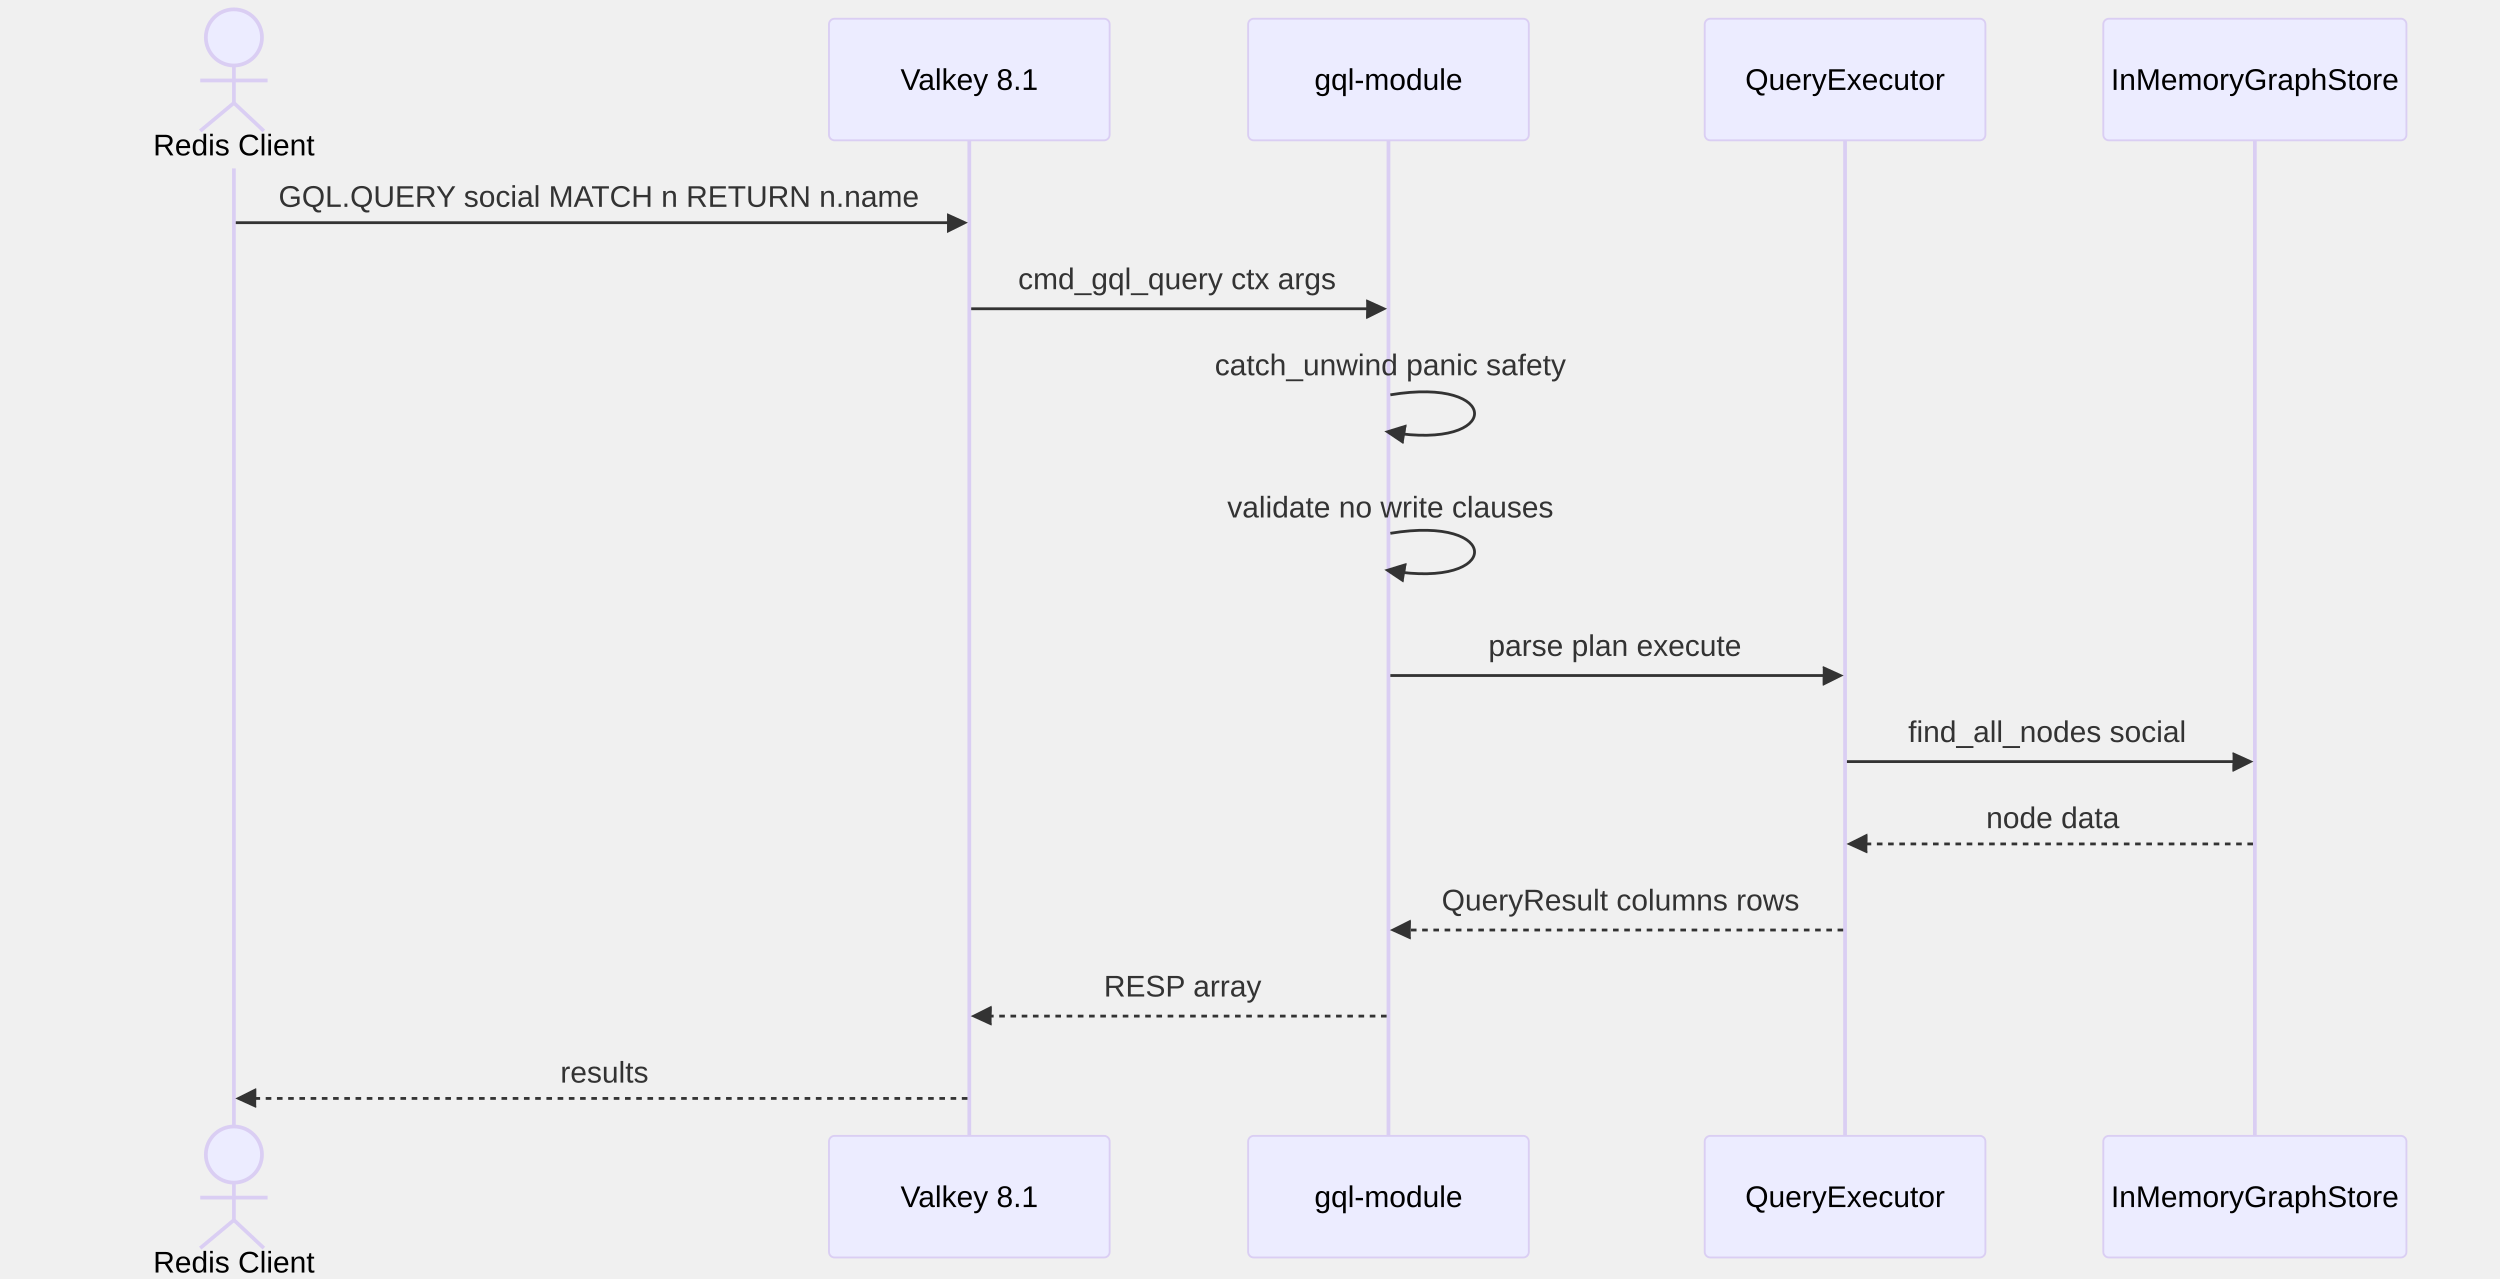
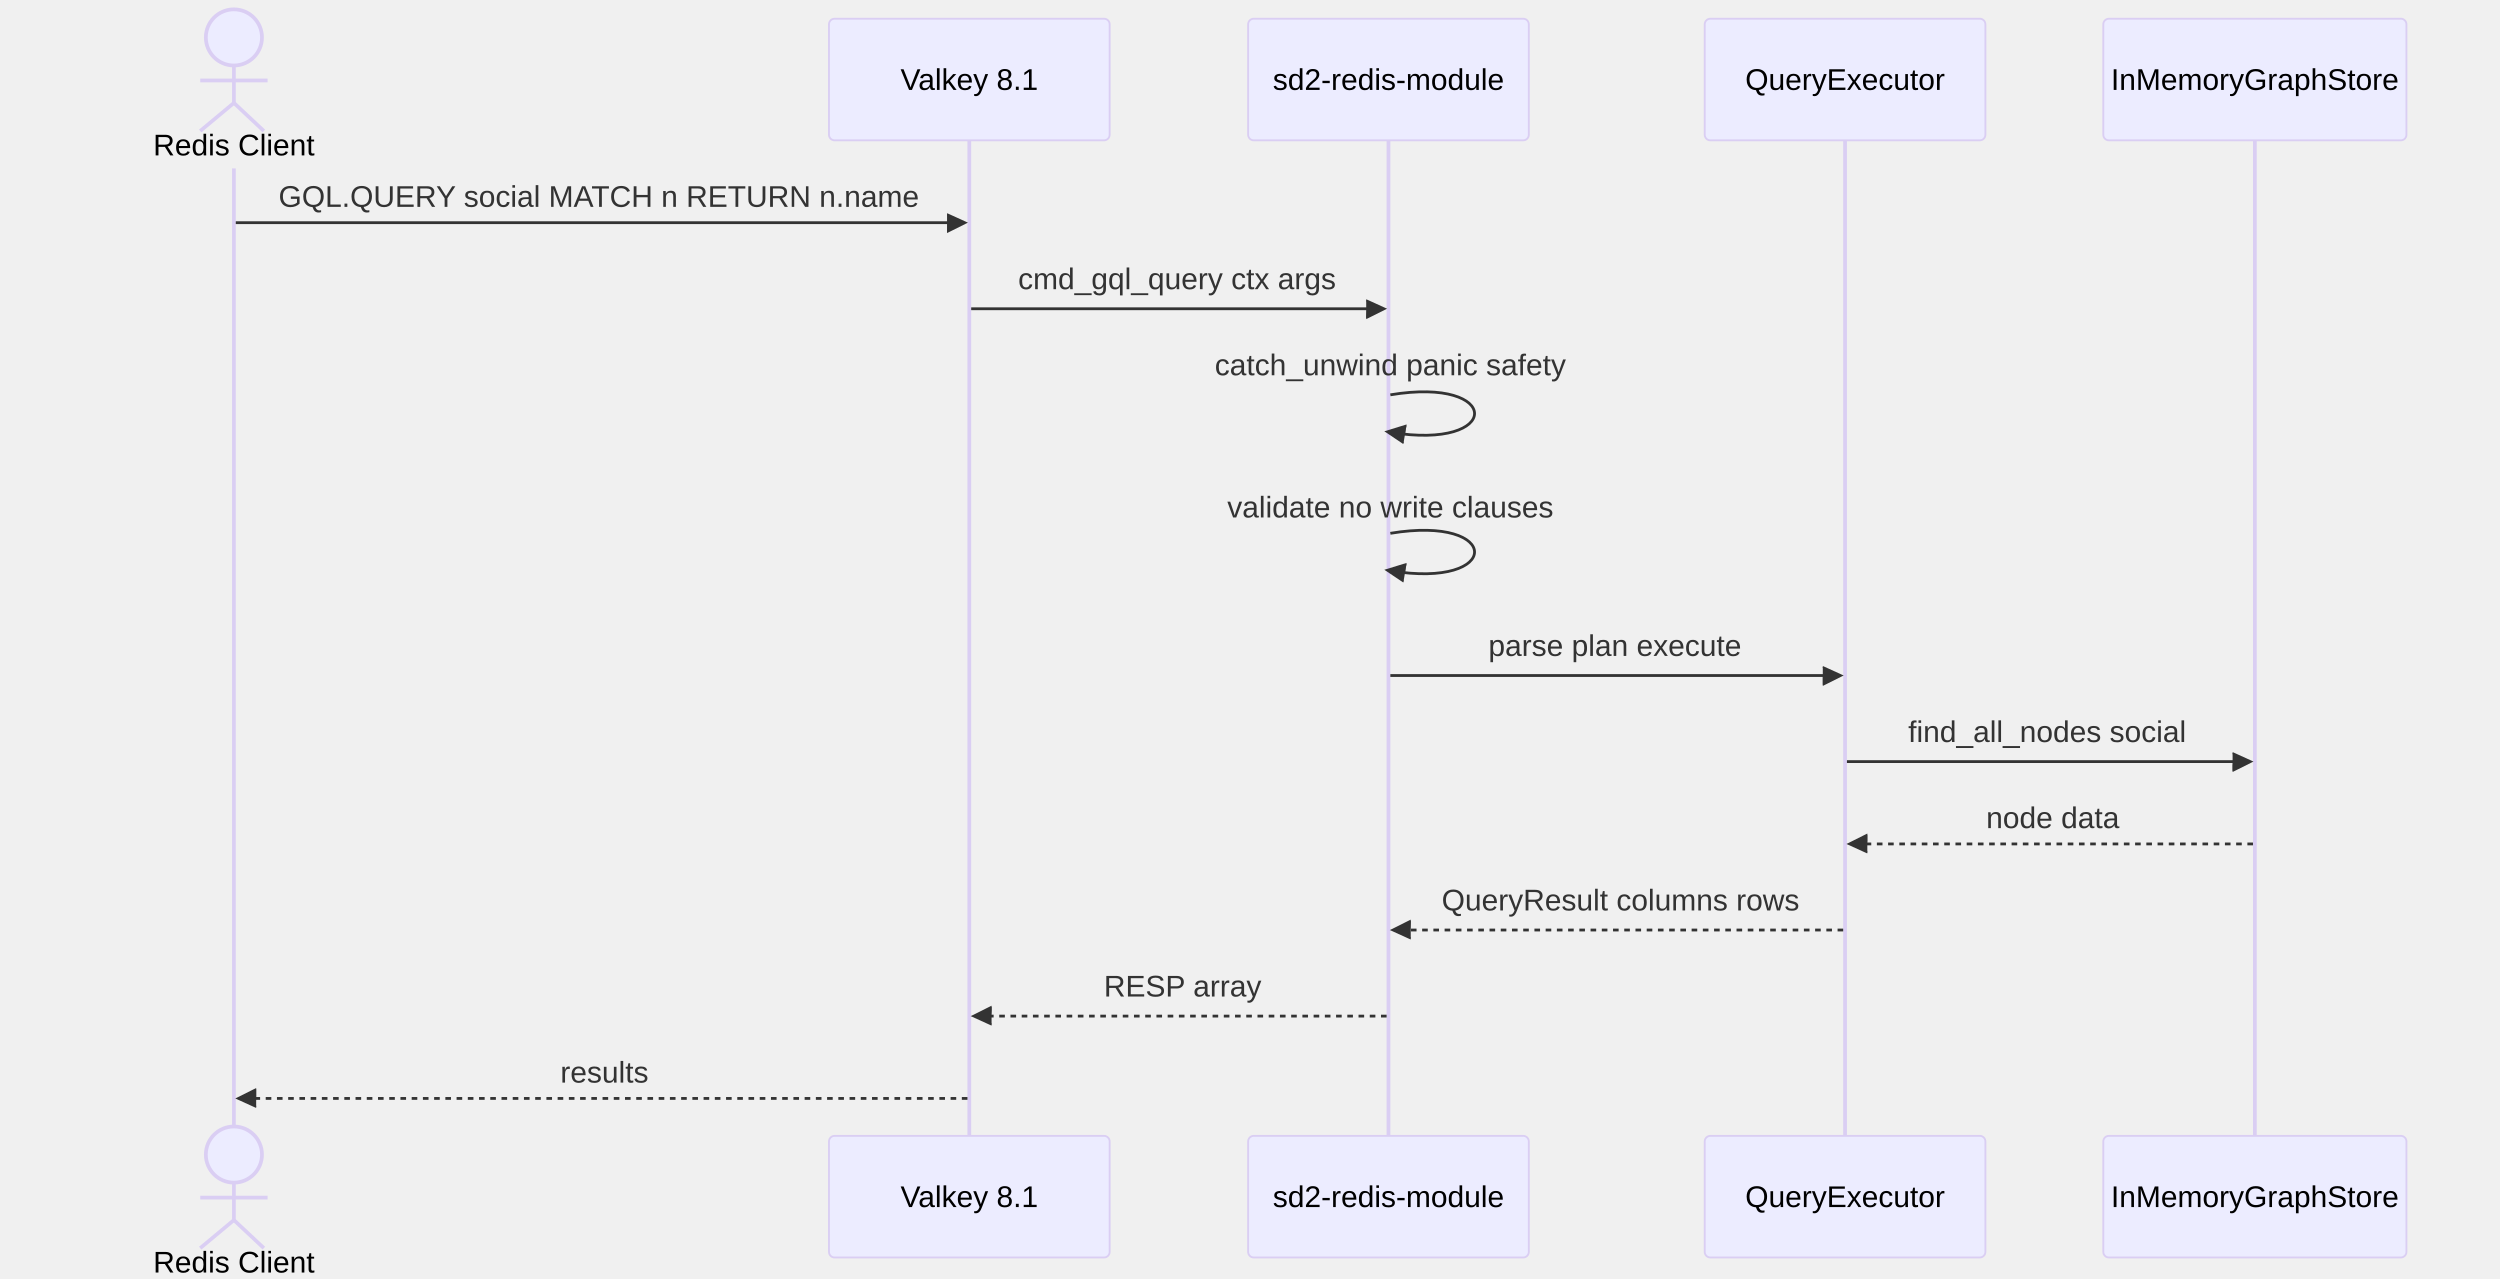
<svg xmlns="http://www.w3.org/2000/svg" id="my-svg" width="100%" style="max-width: 1336px; background-color: transparent;" viewBox="-50 -10 1336 683" role="graphics-document document" aria-roledescription="sequence">
  <g>
    <rect x="1074" y="597" fill="#eaeaea" stroke="#666" width="162" height="65" name="Store" rx="3" ry="3" class="actor actor-bottom" />
    <text x="1155" y="629.5" dominant-baseline="central" alignment-baseline="central" class="actor actor-box" style="text-anchor: middle; font-size: 16px; font-weight: 400;">
      <tspan x="1155" dy="0">InMemoryGraphStore</tspan>
    </text>
  </g>
  <g>
    <rect x="861" y="597" fill="#eaeaea" stroke="#666" width="150" height="65" name="QE" rx="3" ry="3" class="actor actor-bottom" />
    <text x="936" y="629.5" dominant-baseline="central" alignment-baseline="central" class="actor actor-box" style="text-anchor: middle; font-size: 16px; font-weight: 400;">
      <tspan x="936" dy="0">QueryExecutor</tspan>
    </text>
  </g>
  <g>
    <rect x="617" y="597" fill="#eaeaea" stroke="#666" width="150" height="65" name="Module" rx="3" ry="3" class="actor actor-bottom" />
    <text x="692" y="629.5" dominant-baseline="central" alignment-baseline="central" class="actor actor-box" style="text-anchor: middle; font-size: 16px; font-weight: 400;">
-       <tspan x="692" dy="0">gql-module</tspan>
+       <tspan x="692" dy="0">sd2-redis-module</tspan>
    </text>
  </g>
  <g>
    <rect x="393" y="597" fill="#eaeaea" stroke="#666" width="150" height="65" name="Redis" rx="3" ry="3" class="actor actor-bottom" />
    <text x="468" y="629.5" dominant-baseline="central" alignment-baseline="central" class="actor actor-box" style="text-anchor: middle; font-size: 16px; font-weight: 400;">
      <tspan x="468" dy="0">Valkey 8.1</tspan>
    </text>
  </g>
  <g />
  <g>
    <line id="actor4" x1="1155" y1="65" x2="1155" y2="597" class="actor-line 200" stroke-width="0.5px" stroke="#999" name="Store" />
    <g id="root-4">
      <rect x="1074" y="0" fill="#eaeaea" stroke="#666" width="162" height="65" name="Store" rx="3" ry="3" class="actor actor-top" />
      <text x="1155" y="32.5" dominant-baseline="central" alignment-baseline="central" class="actor actor-box" style="text-anchor: middle; font-size: 16px; font-weight: 400;">
        <tspan x="1155" dy="0">InMemoryGraphStore</tspan>
      </text>
    </g>
  </g>
  <g>
    <line id="actor3" x1="936" y1="65" x2="936" y2="597" class="actor-line 200" stroke-width="0.5px" stroke="#999" name="QE" />
    <g id="root-3">
      <rect x="861" y="0" fill="#eaeaea" stroke="#666" width="150" height="65" name="QE" rx="3" ry="3" class="actor actor-top" />
      <text x="936" y="32.5" dominant-baseline="central" alignment-baseline="central" class="actor actor-box" style="text-anchor: middle; font-size: 16px; font-weight: 400;">
        <tspan x="936" dy="0">QueryExecutor</tspan>
      </text>
    </g>
  </g>
  <g>
    <line id="actor2" x1="692" y1="65" x2="692" y2="597" class="actor-line 200" stroke-width="0.5px" stroke="#999" name="Module" />
    <g id="root-2">
      <rect x="617" y="0" fill="#eaeaea" stroke="#666" width="150" height="65" name="Module" rx="3" ry="3" class="actor actor-top" />
      <text x="692" y="32.5" dominant-baseline="central" alignment-baseline="central" class="actor actor-box" style="text-anchor: middle; font-size: 16px; font-weight: 400;">
-         <tspan x="692" dy="0">gql-module</tspan>
+         <tspan x="692" dy="0">sd2-redis-module</tspan>
      </text>
    </g>
  </g>
  <g>
    <line id="actor1" x1="468" y1="65" x2="468" y2="597" class="actor-line 200" stroke-width="0.5px" stroke="#999" name="Redis" />
    <g id="root-1">
      <rect x="393" y="0" fill="#eaeaea" stroke="#666" width="150" height="65" name="Redis" rx="3" ry="3" class="actor actor-top" />
      <text x="468" y="32.5" dominant-baseline="central" alignment-baseline="central" class="actor actor-box" style="text-anchor: middle; font-size: 16px; font-weight: 400;">
        <tspan x="468" dy="0">Valkey 8.1</tspan>
      </text>
    </g>
  </g>
  <g>
    <line id="actor0" x1="75" y1="80" x2="75" y2="597" class="actor-line 200" stroke-width="0.5px" stroke="#999" name="Client" />
  </g>
  <style>#my-svg{font-family:"trebuchet ms",verdana,arial,sans-serif;font-size:16px;fill:#333;}@keyframes edge-animation-frame{from{stroke-dashoffset:0;}}@keyframes dash{to{stroke-dashoffset:0;}}#my-svg .edge-animation-slow{stroke-dasharray:9,5!important;stroke-dashoffset:900;animation:dash 50s linear infinite;stroke-linecap:round;}#my-svg .edge-animation-fast{stroke-dasharray:9,5!important;stroke-dashoffset:900;animation:dash 20s linear infinite;stroke-linecap:round;}#my-svg .error-icon{fill:#552222;}#my-svg .error-text{fill:#552222;stroke:#552222;}#my-svg .edge-thickness-normal{stroke-width:1px;}#my-svg .edge-thickness-thick{stroke-width:3.5px;}#my-svg .edge-pattern-solid{stroke-dasharray:0;}#my-svg .edge-thickness-invisible{stroke-width:0;fill:none;}#my-svg .edge-pattern-dashed{stroke-dasharray:3;}#my-svg .edge-pattern-dotted{stroke-dasharray:2;}#my-svg .marker{fill:#333333;stroke:#333333;}#my-svg .marker.cross{stroke:#333333;}#my-svg svg{font-family:"trebuchet ms",verdana,arial,sans-serif;font-size:16px;}#my-svg p{margin:0;}#my-svg .actor{stroke:hsl(259.626, 59.777%, 87.902%);fill:#ECECFF;}#my-svg text.actor&gt;tspan{fill:black;stroke:none;}#my-svg .actor-line{stroke:hsl(259.626, 59.777%, 87.902%);}#my-svg .innerArc{stroke-width:1.5;stroke-dasharray:none;}#my-svg .messageLine0{stroke-width:1.5;stroke-dasharray:none;stroke:#333;}#my-svg .messageLine1{stroke-width:1.5;stroke-dasharray:2,2;stroke:#333;}#my-svg #arrowhead path{fill:#333;stroke:#333;}#my-svg .sequenceNumber{fill:white;}#my-svg #sequencenumber{fill:#333;}#my-svg #crosshead path{fill:#333;stroke:#333;}#my-svg .messageText{fill:#333;stroke:none;}#my-svg .labelBox{stroke:hsl(259.626, 59.777%, 87.902%);fill:#ECECFF;}#my-svg .labelText,#my-svg .labelText&gt;tspan{fill:black;stroke:none;}#my-svg .loopText,#my-svg .loopText&gt;tspan{fill:black;stroke:none;}#my-svg .loopLine{stroke-width:2px;stroke-dasharray:2,2;stroke:hsl(259.626, 59.777%, 87.902%);fill:hsl(259.626, 59.777%, 87.902%);}#my-svg .note{stroke:#aaaa33;fill:#fff5ad;}#my-svg .noteText,#my-svg .noteText&gt;tspan{fill:black;stroke:none;}#my-svg .activation0{fill:#f4f4f4;stroke:#666;}#my-svg .activation1{fill:#f4f4f4;stroke:#666;}#my-svg .activation2{fill:#f4f4f4;stroke:#666;}#my-svg .actorPopupMenu{position:absolute;}#my-svg .actorPopupMenuPanel{position:absolute;fill:#ECECFF;box-shadow:0px 8px 16px 0px rgba(0,0,0,0.2);filter:drop-shadow(3px 5px 2px rgb(0 0 0 / 0.4));}#my-svg .actor-man line{stroke:hsl(259.626, 59.777%, 87.902%);fill:#ECECFF;}#my-svg .actor-man circle,#my-svg line{stroke:hsl(259.626, 59.777%, 87.902%);fill:#ECECFF;stroke-width:2px;}#my-svg :root{--mermaid-font-family:"trebuchet ms",verdana,arial,sans-serif;}</style>
  <g />
  <defs>
    <symbol id="computer" width="24" height="24">
      <path transform="scale(.5)" d="M2 2v13h20v-13h-20zm18 11h-16v-9h16v9zm-10.228 6l.466-1h3.524l.467 1h-4.457zm14.228 3h-24l2-6h2.104l-1.33 4h18.45l-1.297-4h2.073l2 6zm-5-10h-14v-7h14v7z" />
    </symbol>
  </defs>
  <defs>
    <symbol id="database" fill-rule="evenodd" clip-rule="evenodd">
      <path transform="scale(.5)" d="M12.258.001l.256.004.255.005.253.008.251.01.249.012.247.015.246.016.242.019.241.02.239.023.236.024.233.027.231.028.229.031.225.032.223.034.22.036.217.038.214.04.211.041.208.043.205.045.201.046.198.048.194.05.191.051.187.053.183.054.18.056.175.057.172.059.168.06.163.061.16.063.155.064.15.066.074.033.073.033.071.034.07.034.069.035.068.035.067.035.066.035.064.036.064.036.062.036.06.036.06.037.058.037.058.037.055.038.055.038.053.038.052.038.051.039.05.039.048.039.047.039.045.04.044.04.043.04.041.04.04.041.039.041.037.041.036.041.034.041.033.042.032.042.03.042.029.042.027.042.026.043.024.043.023.043.021.043.02.043.018.044.017.043.015.044.013.044.012.044.011.045.009.044.007.045.006.045.004.045.002.045.001.045v17l-.001.045-.002.045-.004.045-.006.045-.007.045-.009.044-.011.045-.012.044-.013.044-.015.044-.017.043-.018.044-.02.043-.021.043-.023.043-.024.043-.026.043-.027.042-.029.042-.03.042-.032.042-.033.042-.034.041-.036.041-.037.041-.039.041-.04.041-.041.04-.043.04-.044.04-.045.04-.047.039-.048.039-.05.039-.051.039-.052.038-.053.038-.055.038-.055.038-.058.037-.058.037-.06.037-.06.036-.062.036-.064.036-.064.036-.066.035-.067.035-.068.035-.069.035-.07.034-.071.034-.073.033-.074.033-.15.066-.155.064-.16.063-.163.061-.168.06-.172.059-.175.057-.18.056-.183.054-.187.053-.191.051-.194.05-.198.048-.201.046-.205.045-.208.043-.211.041-.214.04-.217.038-.22.036-.223.034-.225.032-.229.031-.231.028-.233.027-.236.024-.239.023-.241.02-.242.019-.246.016-.247.015-.249.012-.251.01-.253.008-.255.005-.256.004-.258.001-.258-.001-.256-.004-.255-.005-.253-.008-.251-.01-.249-.012-.247-.015-.245-.016-.243-.019-.241-.02-.238-.023-.236-.024-.234-.027-.231-.028-.228-.031-.226-.032-.223-.034-.22-.036-.217-.038-.214-.04-.211-.041-.208-.043-.204-.045-.201-.046-.198-.048-.195-.05-.19-.051-.187-.053-.184-.054-.179-.056-.176-.057-.172-.059-.167-.06-.164-.061-.159-.063-.155-.064-.151-.066-.074-.033-.072-.033-.072-.034-.07-.034-.069-.035-.068-.035-.067-.035-.066-.035-.064-.036-.063-.036-.062-.036-.061-.036-.06-.037-.058-.037-.057-.037-.056-.038-.055-.038-.053-.038-.052-.038-.051-.039-.049-.039-.049-.039-.046-.039-.046-.04-.044-.04-.043-.04-.041-.04-.04-.041-.039-.041-.037-.041-.036-.041-.034-.041-.033-.042-.032-.042-.03-.042-.029-.042-.027-.042-.026-.043-.024-.043-.023-.043-.021-.043-.02-.043-.018-.044-.017-.043-.015-.044-.013-.044-.012-.044-.011-.045-.009-.044-.007-.045-.006-.045-.004-.045-.002-.045-.001-.045v-17l.001-.045.002-.045.004-.045.006-.045.007-.045.009-.044.011-.045.012-.044.013-.044.015-.044.017-.043.018-.044.02-.043.021-.043.023-.043.024-.043.026-.043.027-.042.029-.042.03-.042.032-.042.033-.042.034-.041.036-.041.037-.041.039-.041.04-.041.041-.04.043-.04.044-.04.046-.04.046-.039.049-.039.049-.039.051-.039.052-.038.053-.038.055-.038.056-.038.057-.037.058-.037.06-.037.061-.036.062-.036.063-.036.064-.036.066-.035.067-.035.068-.035.069-.035.07-.034.072-.034.072-.033.074-.033.151-.066.155-.064.159-.063.164-.061.167-.06.172-.059.176-.057.179-.056.184-.054.187-.053.19-.051.195-.05.198-.048.201-.046.204-.045.208-.043.211-.041.214-.04.217-.038.22-.036.223-.034.226-.032.228-.031.231-.028.234-.027.236-.024.238-.023.241-.02.243-.019.245-.016.247-.015.249-.012.251-.01.253-.008.255-.005.256-.004.258-.001.258.001zm-9.258 20.499v.01l.001.021.003.021.004.022.005.021.006.022.007.022.009.023.01.022.011.023.012.023.013.023.015.023.016.024.017.023.018.024.019.024.021.024.022.025.023.024.024.025.052.049.056.05.061.051.066.051.07.051.075.051.079.052.084.052.088.052.092.052.097.052.102.051.105.052.11.052.114.051.119.051.123.051.127.05.131.05.135.05.139.048.144.049.147.047.152.047.155.047.16.045.163.045.167.043.171.043.176.041.178.041.183.039.187.039.19.037.194.035.197.035.202.033.204.031.209.03.212.029.216.027.219.025.222.024.226.021.23.02.233.018.236.016.24.015.243.012.246.01.249.008.253.005.256.004.259.001.26-.001.257-.004.254-.005.25-.008.247-.011.244-.012.241-.014.237-.016.233-.018.231-.021.226-.021.224-.024.22-.026.216-.027.212-.028.21-.031.205-.031.202-.034.198-.034.194-.036.191-.037.187-.039.183-.04.179-.04.175-.042.172-.043.168-.044.163-.045.16-.046.155-.046.152-.047.148-.048.143-.049.139-.049.136-.05.131-.05.126-.05.123-.051.118-.052.114-.051.11-.052.106-.052.101-.052.096-.052.092-.052.088-.053.083-.051.079-.052.074-.052.07-.051.065-.051.06-.051.056-.05.051-.05.023-.024.023-.025.021-.024.02-.024.019-.024.018-.024.017-.024.015-.023.014-.024.013-.023.012-.023.01-.023.01-.022.008-.022.006-.022.006-.022.004-.022.004-.021.001-.021.001-.021v-4.127l-.077.055-.08.053-.083.054-.085.053-.087.052-.09.052-.093.051-.095.05-.097.05-.1.049-.102.049-.105.048-.106.047-.109.047-.111.046-.114.045-.115.045-.118.044-.12.043-.122.042-.124.042-.126.041-.128.04-.13.04-.132.038-.134.038-.135.037-.138.037-.139.035-.142.035-.143.034-.144.033-.147.032-.148.031-.15.03-.151.03-.153.029-.154.027-.156.027-.158.026-.159.025-.161.024-.162.023-.163.022-.165.021-.166.02-.167.019-.169.018-.169.017-.171.016-.173.015-.173.014-.175.013-.175.012-.177.011-.178.01-.179.008-.179.008-.181.006-.182.005-.182.004-.184.003-.184.002h-.37l-.184-.002-.184-.003-.182-.004-.182-.005-.181-.006-.179-.008-.179-.008-.178-.01-.176-.011-.176-.012-.175-.013-.173-.014-.172-.015-.171-.016-.17-.017-.169-.018-.167-.019-.166-.02-.165-.021-.163-.022-.162-.023-.161-.024-.159-.025-.157-.026-.156-.027-.155-.027-.153-.029-.151-.03-.15-.03-.148-.031-.146-.032-.145-.033-.143-.034-.141-.035-.14-.035-.137-.037-.136-.037-.134-.038-.132-.038-.13-.04-.128-.04-.126-.041-.124-.042-.122-.042-.12-.044-.117-.043-.116-.045-.113-.045-.112-.046-.109-.047-.106-.047-.105-.048-.102-.049-.1-.049-.097-.05-.095-.05-.093-.052-.09-.051-.087-.052-.085-.053-.083-.054-.08-.054-.077-.054v4.127zm0-5.654v.011l.001.021.003.021.004.021.005.022.006.022.007.022.009.022.01.022.011.023.012.023.013.023.015.024.016.023.017.024.018.024.019.024.021.024.022.024.023.025.024.024.052.05.056.05.061.05.066.051.07.051.075.052.079.051.084.052.088.052.092.052.097.052.102.052.105.052.11.051.114.051.119.052.123.05.127.051.131.05.135.049.139.049.144.048.147.048.152.047.155.046.16.045.163.045.167.044.171.042.176.042.178.04.183.04.187.038.19.037.194.036.197.034.202.033.204.032.209.03.212.028.216.027.219.025.222.024.226.022.23.02.233.018.236.016.24.014.243.012.246.01.249.008.253.006.256.003.259.001.26-.001.257-.003.254-.006.25-.008.247-.01.244-.012.241-.015.237-.016.233-.018.231-.02.226-.022.224-.024.22-.025.216-.027.212-.029.21-.03.205-.032.202-.033.198-.035.194-.036.191-.037.187-.039.183-.039.179-.041.175-.042.172-.043.168-.044.163-.045.16-.045.155-.047.152-.047.148-.048.143-.048.139-.05.136-.049.131-.05.126-.051.123-.051.118-.051.114-.052.11-.052.106-.052.101-.052.096-.052.092-.052.088-.052.083-.052.079-.052.074-.051.07-.052.065-.051.06-.05.056-.051.051-.049.023-.025.023-.024.021-.025.02-.024.019-.024.018-.024.017-.024.015-.023.014-.023.013-.024.012-.022.01-.023.01-.023.008-.022.006-.022.006-.022.004-.021.004-.022.001-.021.001-.021v-4.139l-.077.054-.08.054-.083.054-.085.052-.087.053-.09.051-.093.051-.095.051-.097.05-.1.049-.102.049-.105.048-.106.047-.109.047-.111.046-.114.045-.115.044-.118.044-.12.044-.122.042-.124.042-.126.041-.128.04-.13.039-.132.039-.134.038-.135.037-.138.036-.139.036-.142.035-.143.033-.144.033-.147.033-.148.031-.15.03-.151.03-.153.028-.154.028-.156.027-.158.026-.159.025-.161.024-.162.023-.163.022-.165.021-.166.02-.167.019-.169.018-.169.017-.171.016-.173.015-.173.014-.175.013-.175.012-.177.011-.178.009-.179.009-.179.007-.181.007-.182.005-.182.004-.184.003-.184.002h-.37l-.184-.002-.184-.003-.182-.004-.182-.005-.181-.007-.179-.007-.179-.009-.178-.009-.176-.011-.176-.012-.175-.013-.173-.014-.172-.015-.171-.016-.17-.017-.169-.018-.167-.019-.166-.02-.165-.021-.163-.022-.162-.023-.161-.024-.159-.025-.157-.026-.156-.027-.155-.028-.153-.028-.151-.03-.15-.03-.148-.031-.146-.033-.145-.033-.143-.033-.141-.035-.14-.036-.137-.036-.136-.037-.134-.038-.132-.039-.13-.039-.128-.04-.126-.041-.124-.042-.122-.043-.12-.043-.117-.044-.116-.044-.113-.046-.112-.046-.109-.046-.106-.047-.105-.048-.102-.049-.1-.049-.097-.05-.095-.051-.093-.051-.09-.051-.087-.053-.085-.052-.083-.054-.08-.054-.077-.054v4.139zm0-5.666v.011l.001.02.003.022.004.021.005.022.006.021.007.022.009.023.01.022.011.023.012.023.013.023.015.023.016.024.017.024.018.023.019.024.021.025.022.024.023.024.024.025.052.05.056.05.061.05.066.051.07.051.075.052.079.051.084.052.088.052.092.052.097.052.102.052.105.051.11.052.114.051.119.051.123.051.127.05.131.05.135.05.139.049.144.048.147.048.152.047.155.046.16.045.163.045.167.043.171.043.176.042.178.04.183.04.187.038.19.037.194.036.197.034.202.033.204.032.209.03.212.028.216.027.219.025.222.024.226.021.23.02.233.018.236.017.24.014.243.012.246.01.249.008.253.006.256.003.259.001.26-.001.257-.003.254-.006.25-.008.247-.01.244-.013.241-.014.237-.016.233-.018.231-.02.226-.022.224-.024.22-.025.216-.027.212-.029.21-.03.205-.032.202-.033.198-.035.194-.036.191-.037.187-.039.183-.039.179-.041.175-.042.172-.043.168-.044.163-.045.16-.045.155-.047.152-.047.148-.048.143-.049.139-.049.136-.049.131-.051.126-.05.123-.051.118-.052.114-.051.11-.052.106-.052.101-.052.096-.052.092-.052.088-.052.083-.052.079-.052.074-.052.07-.051.065-.051.06-.051.056-.05.051-.049.023-.025.023-.025.021-.024.02-.024.019-.024.018-.024.017-.024.015-.023.014-.024.013-.023.012-.023.01-.022.01-.023.008-.022.006-.022.006-.022.004-.022.004-.021.001-.021.001-.021v-4.153l-.077.054-.08.054-.083.053-.085.053-.087.053-.09.051-.093.051-.095.051-.097.05-.1.049-.102.048-.105.048-.106.048-.109.046-.111.046-.114.046-.115.044-.118.044-.12.043-.122.043-.124.042-.126.041-.128.04-.13.039-.132.039-.134.038-.135.037-.138.036-.139.036-.142.034-.143.034-.144.033-.147.032-.148.032-.15.03-.151.03-.153.028-.154.028-.156.027-.158.026-.159.024-.161.024-.162.023-.163.023-.165.021-.166.02-.167.019-.169.018-.169.017-.171.016-.173.015-.173.014-.175.013-.175.012-.177.01-.178.01-.179.009-.179.007-.181.006-.182.006-.182.004-.184.003-.184.001-.185.001-.185-.001-.184-.001-.184-.003-.182-.004-.182-.006-.181-.006-.179-.007-.179-.009-.178-.01-.176-.01-.176-.012-.175-.013-.173-.014-.172-.015-.171-.016-.17-.017-.169-.018-.167-.019-.166-.02-.165-.021-.163-.023-.162-.023-.161-.024-.159-.024-.157-.026-.156-.027-.155-.028-.153-.028-.151-.03-.15-.03-.148-.032-.146-.032-.145-.033-.143-.034-.141-.034-.14-.036-.137-.036-.136-.037-.134-.038-.132-.039-.13-.039-.128-.041-.126-.041-.124-.041-.122-.043-.12-.043-.117-.044-.116-.044-.113-.046-.112-.046-.109-.046-.106-.048-.105-.048-.102-.048-.1-.05-.097-.049-.095-.051-.093-.051-.09-.052-.087-.052-.085-.053-.083-.053-.08-.054-.077-.054v4.153zm8.74-8.179l-.257.004-.254.005-.25.008-.247.011-.244.012-.241.014-.237.016-.233.018-.231.021-.226.022-.224.023-.22.026-.216.027-.212.028-.21.031-.205.032-.202.033-.198.034-.194.036-.191.038-.187.038-.183.04-.179.041-.175.042-.172.043-.168.043-.163.045-.16.046-.155.046-.152.048-.148.048-.143.048-.139.049-.136.05-.131.05-.126.051-.123.051-.118.051-.114.052-.11.052-.106.052-.101.052-.096.052-.092.052-.088.052-.083.052-.079.052-.074.051-.07.052-.065.051-.06.05-.056.05-.051.05-.023.025-.023.024-.021.024-.02.025-.019.024-.018.024-.017.023-.015.024-.014.023-.013.023-.012.023-.01.023-.01.022-.008.022-.006.023-.006.021-.004.022-.004.021-.001.021-.001.021.001.021.001.021.004.021.004.022.006.021.006.023.008.022.01.022.01.023.012.023.013.023.014.023.015.024.017.023.018.024.019.024.02.025.021.024.023.024.023.025.051.05.056.05.06.05.065.051.07.052.074.051.079.052.083.052.088.052.092.052.096.052.101.052.106.052.11.052.114.052.118.051.123.051.126.051.131.05.136.05.139.049.143.048.148.048.152.048.155.046.16.046.163.045.168.043.172.043.175.042.179.041.183.04.187.038.191.038.194.036.198.034.202.033.205.032.21.031.212.028.216.027.22.026.224.023.226.022.231.021.233.018.237.016.241.014.244.012.247.011.25.008.254.005.257.004.26.001.26-.001.257-.004.254-.005.25-.008.247-.011.244-.012.241-.014.237-.016.233-.018.231-.021.226-.022.224-.023.22-.026.216-.027.212-.028.21-.031.205-.032.202-.033.198-.034.194-.036.191-.038.187-.038.183-.04.179-.041.175-.042.172-.043.168-.043.163-.045.16-.046.155-.046.152-.048.148-.048.143-.048.139-.049.136-.05.131-.05.126-.051.123-.051.118-.051.114-.052.11-.052.106-.052.101-.052.096-.052.092-.052.088-.052.083-.052.079-.052.074-.051.07-.052.065-.051.06-.05.056-.05.051-.05.023-.025.023-.024.021-.024.02-.025.019-.024.018-.024.017-.023.015-.024.014-.023.013-.023.012-.023.01-.023.01-.022.008-.022.006-.023.006-.021.004-.022.004-.021.001-.021.001-.021-.001-.021-.001-.021-.004-.021-.004-.022-.006-.021-.006-.023-.008-.022-.01-.022-.01-.023-.012-.023-.013-.023-.014-.023-.015-.024-.017-.023-.018-.024-.019-.024-.02-.025-.021-.024-.023-.024-.023-.025-.051-.05-.056-.05-.06-.05-.065-.051-.07-.052-.074-.051-.079-.052-.083-.052-.088-.052-.092-.052-.096-.052-.101-.052-.106-.052-.11-.052-.114-.052-.118-.051-.123-.051-.126-.051-.131-.05-.136-.05-.139-.049-.143-.048-.148-.048-.152-.048-.155-.046-.16-.046-.163-.045-.168-.043-.172-.043-.175-.042-.179-.041-.183-.04-.187-.038-.191-.038-.194-.036-.198-.034-.202-.033-.205-.032-.21-.031-.212-.028-.216-.027-.22-.026-.224-.023-.226-.022-.231-.021-.233-.018-.237-.016-.241-.014-.244-.012-.247-.011-.25-.008-.254-.005-.257-.004-.26-.001-.26.001z" />
    </symbol>
  </defs>
  <defs>
    <symbol id="clock" width="24" height="24">
      <path transform="scale(.5)" d="M12 2c5.514 0 10 4.486 10 10s-4.486 10-10 10-10-4.486-10-10 4.486-10 10-10zm0-2c-6.627 0-12 5.373-12 12s5.373 12 12 12 12-5.373 12-12-5.373-12-12-12zm5.848 12.459c.202.038.202.333.001.372-1.907.361-6.045 1.111-6.547 1.111-.719 0-1.301-.582-1.301-1.301 0-.512.77-5.447 1.125-7.445.034-.192.312-.181.343.014l.985 6.238 5.394 1.011z" />
    </symbol>
  </defs>
  <defs>
    <marker id="arrowhead" refX="7.9" refY="5" markerUnits="userSpaceOnUse" markerWidth="12" markerHeight="12" orient="auto-start-reverse">
      <path d="M -1 0 L 10 5 L 0 10 z" />
    </marker>
  </defs>
  <defs>
    <marker id="crosshead" markerWidth="15" markerHeight="8" orient="auto" refX="4" refY="4.5">
      <path fill="none" stroke="#000000" stroke-width="1pt" d="M 1,2 L 6,7 M 6,2 L 1,7" style="stroke-dasharray: 0, 0;" />
    </marker>
  </defs>
  <defs>
    <marker id="filled-head" refX="15.5" refY="7" markerWidth="20" markerHeight="28" orient="auto">
      <path d="M 18,7 L9,13 L14,7 L9,1 Z" />
    </marker>
  </defs>
  <defs>
    <marker id="sequencenumber" refX="15" refY="15" markerWidth="60" markerHeight="40" orient="auto">
      <circle cx="15" cy="15" r="6" />
    </marker>
  </defs>
  <defs>
    <marker id="solidTopArrowHead" refX="7.9" refY="7.25" markerUnits="userSpaceOnUse" markerWidth="12" markerHeight="12" orient="auto-start-reverse">
      <path d="M 0 0 L 10 8 L 0 8 z" />
    </marker>
  </defs>
  <defs>
    <marker id="solidBottomArrowHead" refX="7.9" refY="0.75" markerUnits="userSpaceOnUse" markerWidth="12" markerHeight="12" orient="auto-start-reverse">
      <path d="M 0 0 L 10 0 L 0 8 z" />
    </marker>
  </defs>
  <defs>
    <marker id="stickTopArrowHead" refX="7.5" refY="7" markerUnits="userSpaceOnUse" markerWidth="12" markerHeight="12" orient="auto-start-reverse">
      <path d="M 0 0 L 7 7" stroke="black" stroke-width="1.5" fill="none" />
    </marker>
  </defs>
  <defs>
    <marker id="stickBottomArrowHead" refX="7.5" refY="0" markerUnits="userSpaceOnUse" markerWidth="12" markerHeight="12" orient="auto-start-reverse">
      <path d="M 0 7 L 7 0" stroke="black" stroke-width="1.5" fill="none" />
    </marker>
  </defs>
  <g class="actor-man actor-top" name="Client">
    <line id="actor-man-torso0" x1="75" y1="25" x2="75" y2="45" />
    <line id="actor-man-arms0" x1="57" y1="33" x2="93" y2="33" />
    <line x1="57" y1="60" x2="75" y2="45" />
    <line x1="75" y1="45" x2="91" y2="60" />
    <circle cx="75" cy="10" r="15" width="150" height="65" />
    <text x="75" y="67.5" dominant-baseline="central" alignment-baseline="central" class="actor actor-man" style="text-anchor: middle; font-size: 16px; font-weight: 400;">
      <tspan x="75" dy="0">Redis Client</tspan>
    </text>
  </g>
  <text x="270" y="80" text-anchor="middle" dominant-baseline="middle" alignment-baseline="middle" class="messageText" dy="1em" style="font-size: 16px; font-weight: 400;">GQL.QUERY social MATCH n RETURN n.name</text>
  <line x1="76" y1="109" x2="464" y2="109" class="messageLine0" stroke-width="2" stroke="none" marker-end="url(#arrowhead)" style="fill: none;" />
  <text x="579" y="124" text-anchor="middle" dominant-baseline="middle" alignment-baseline="middle" class="messageText" dy="1em" style="font-size: 16px; font-weight: 400;">cmd_gql_query ctx args</text>
  <line x1="469" y1="155" x2="688" y2="155" class="messageLine0" stroke-width="2" stroke="none" marker-end="url(#arrowhead)" style="fill: none;" />
  <text x="693" y="170" text-anchor="middle" dominant-baseline="middle" alignment-baseline="middle" class="messageText" dy="1em" style="font-size: 16px; font-weight: 400;">catch_unwind panic safety</text>
  <path d="M 693,201 C 753,191 753,231 693,221" class="messageLine0" stroke-width="2" stroke="none" marker-end="url(#arrowhead)" style="fill: none;" />
  <text x="693" y="246" text-anchor="middle" dominant-baseline="middle" alignment-baseline="middle" class="messageText" dy="1em" style="font-size: 16px; font-weight: 400;">validate no write clauses</text>
  <path d="M 693,275 C 753,265 753,305 693,295" class="messageLine0" stroke-width="2" stroke="none" marker-end="url(#arrowhead)" style="fill: none;" />
  <text x="813" y="320" text-anchor="middle" dominant-baseline="middle" alignment-baseline="middle" class="messageText" dy="1em" style="font-size: 16px; font-weight: 400;">parse plan execute</text>
  <line x1="693" y1="351" x2="932" y2="351" class="messageLine0" stroke-width="2" stroke="none" marker-end="url(#arrowhead)" style="fill: none;" />
  <text x="1044" y="366" text-anchor="middle" dominant-baseline="middle" alignment-baseline="middle" class="messageText" dy="1em" style="font-size: 16px; font-weight: 400;">find_all_nodes social</text>
  <line x1="937" y1="397" x2="1151" y2="397" class="messageLine0" stroke-width="2" stroke="none" marker-end="url(#arrowhead)" style="fill: none;" />
  <text x="1047" y="412" text-anchor="middle" dominant-baseline="middle" alignment-baseline="middle" class="messageText" dy="1em" style="font-size: 16px; font-weight: 400;">node data</text>
  <line x1="1154" y1="441" x2="940" y2="441" class="messageLine1" stroke-width="2" stroke="none" marker-end="url(#arrowhead)" style="stroke-dasharray: 3, 3; fill: none;" />
  <text x="816" y="456" text-anchor="middle" dominant-baseline="middle" alignment-baseline="middle" class="messageText" dy="1em" style="font-size: 16px; font-weight: 400;">QueryResult columns rows</text>
  <line x1="935" y1="487" x2="696" y2="487" class="messageLine1" stroke-width="2" stroke="none" marker-end="url(#arrowhead)" style="stroke-dasharray: 3, 3; fill: none;" />
  <text x="582" y="502" text-anchor="middle" dominant-baseline="middle" alignment-baseline="middle" class="messageText" dy="1em" style="font-size: 16px; font-weight: 400;">RESP array</text>
  <line x1="691" y1="533" x2="472" y2="533" class="messageLine1" stroke-width="2" stroke="none" marker-end="url(#arrowhead)" style="stroke-dasharray: 3, 3; fill: none;" />
  <text x="273" y="548" text-anchor="middle" dominant-baseline="middle" alignment-baseline="middle" class="messageText" dy="1em" style="font-size: 16px; font-weight: 400;">results</text>
  <line x1="467" y1="577" x2="79" y2="577" class="messageLine1" stroke-width="2" stroke="none" marker-end="url(#arrowhead)" style="stroke-dasharray: 3, 3; fill: none;" />
  <g class="actor-man actor-bottom" name="Client">
    <line id="actor-man-torso4" x1="75" y1="622" x2="75" y2="642" />
    <line id="actor-man-arms4" x1="57" y1="630" x2="93" y2="630" />
    <line x1="57" y1="657" x2="75" y2="642" />
    <line x1="75" y1="642" x2="91" y2="657" />
    <circle cx="75" cy="607" r="15" width="150" height="65" />
    <text x="75" y="664.5" dominant-baseline="central" alignment-baseline="central" class="actor actor-man" style="text-anchor: middle; font-size: 16px; font-weight: 400;">
      <tspan x="75" dy="0">Redis Client</tspan>
    </text>
  </g>
</svg>
